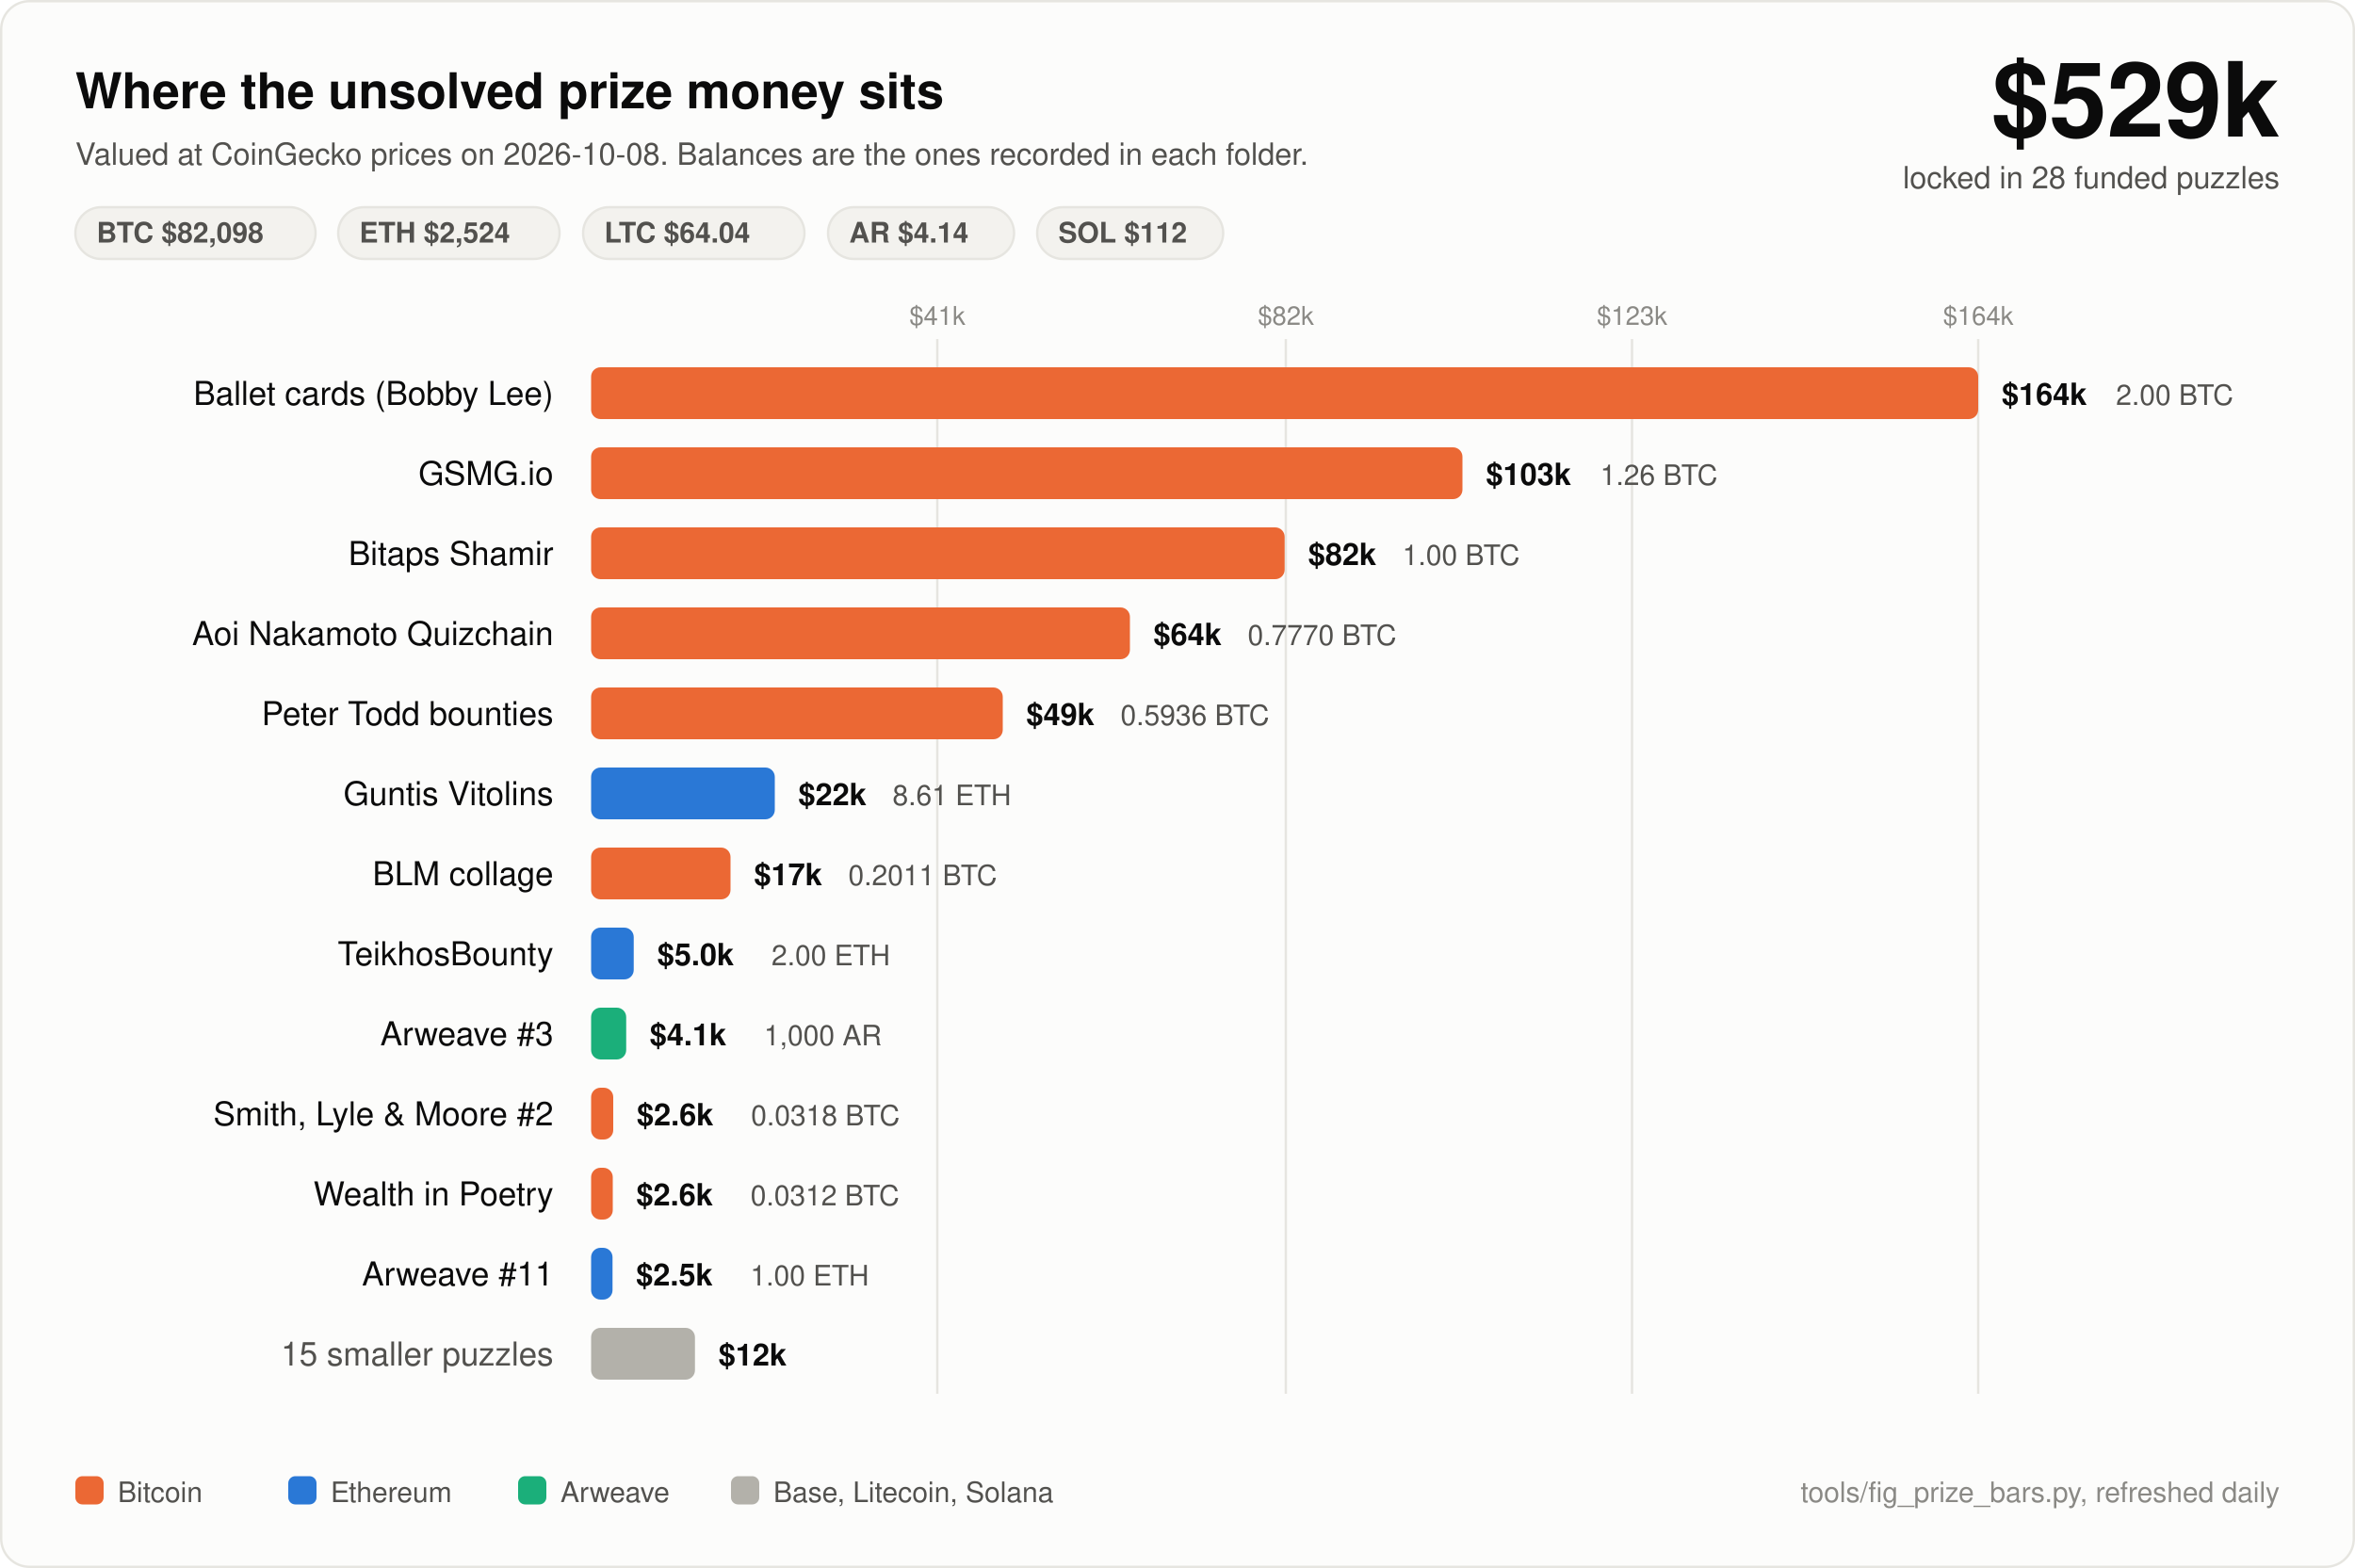
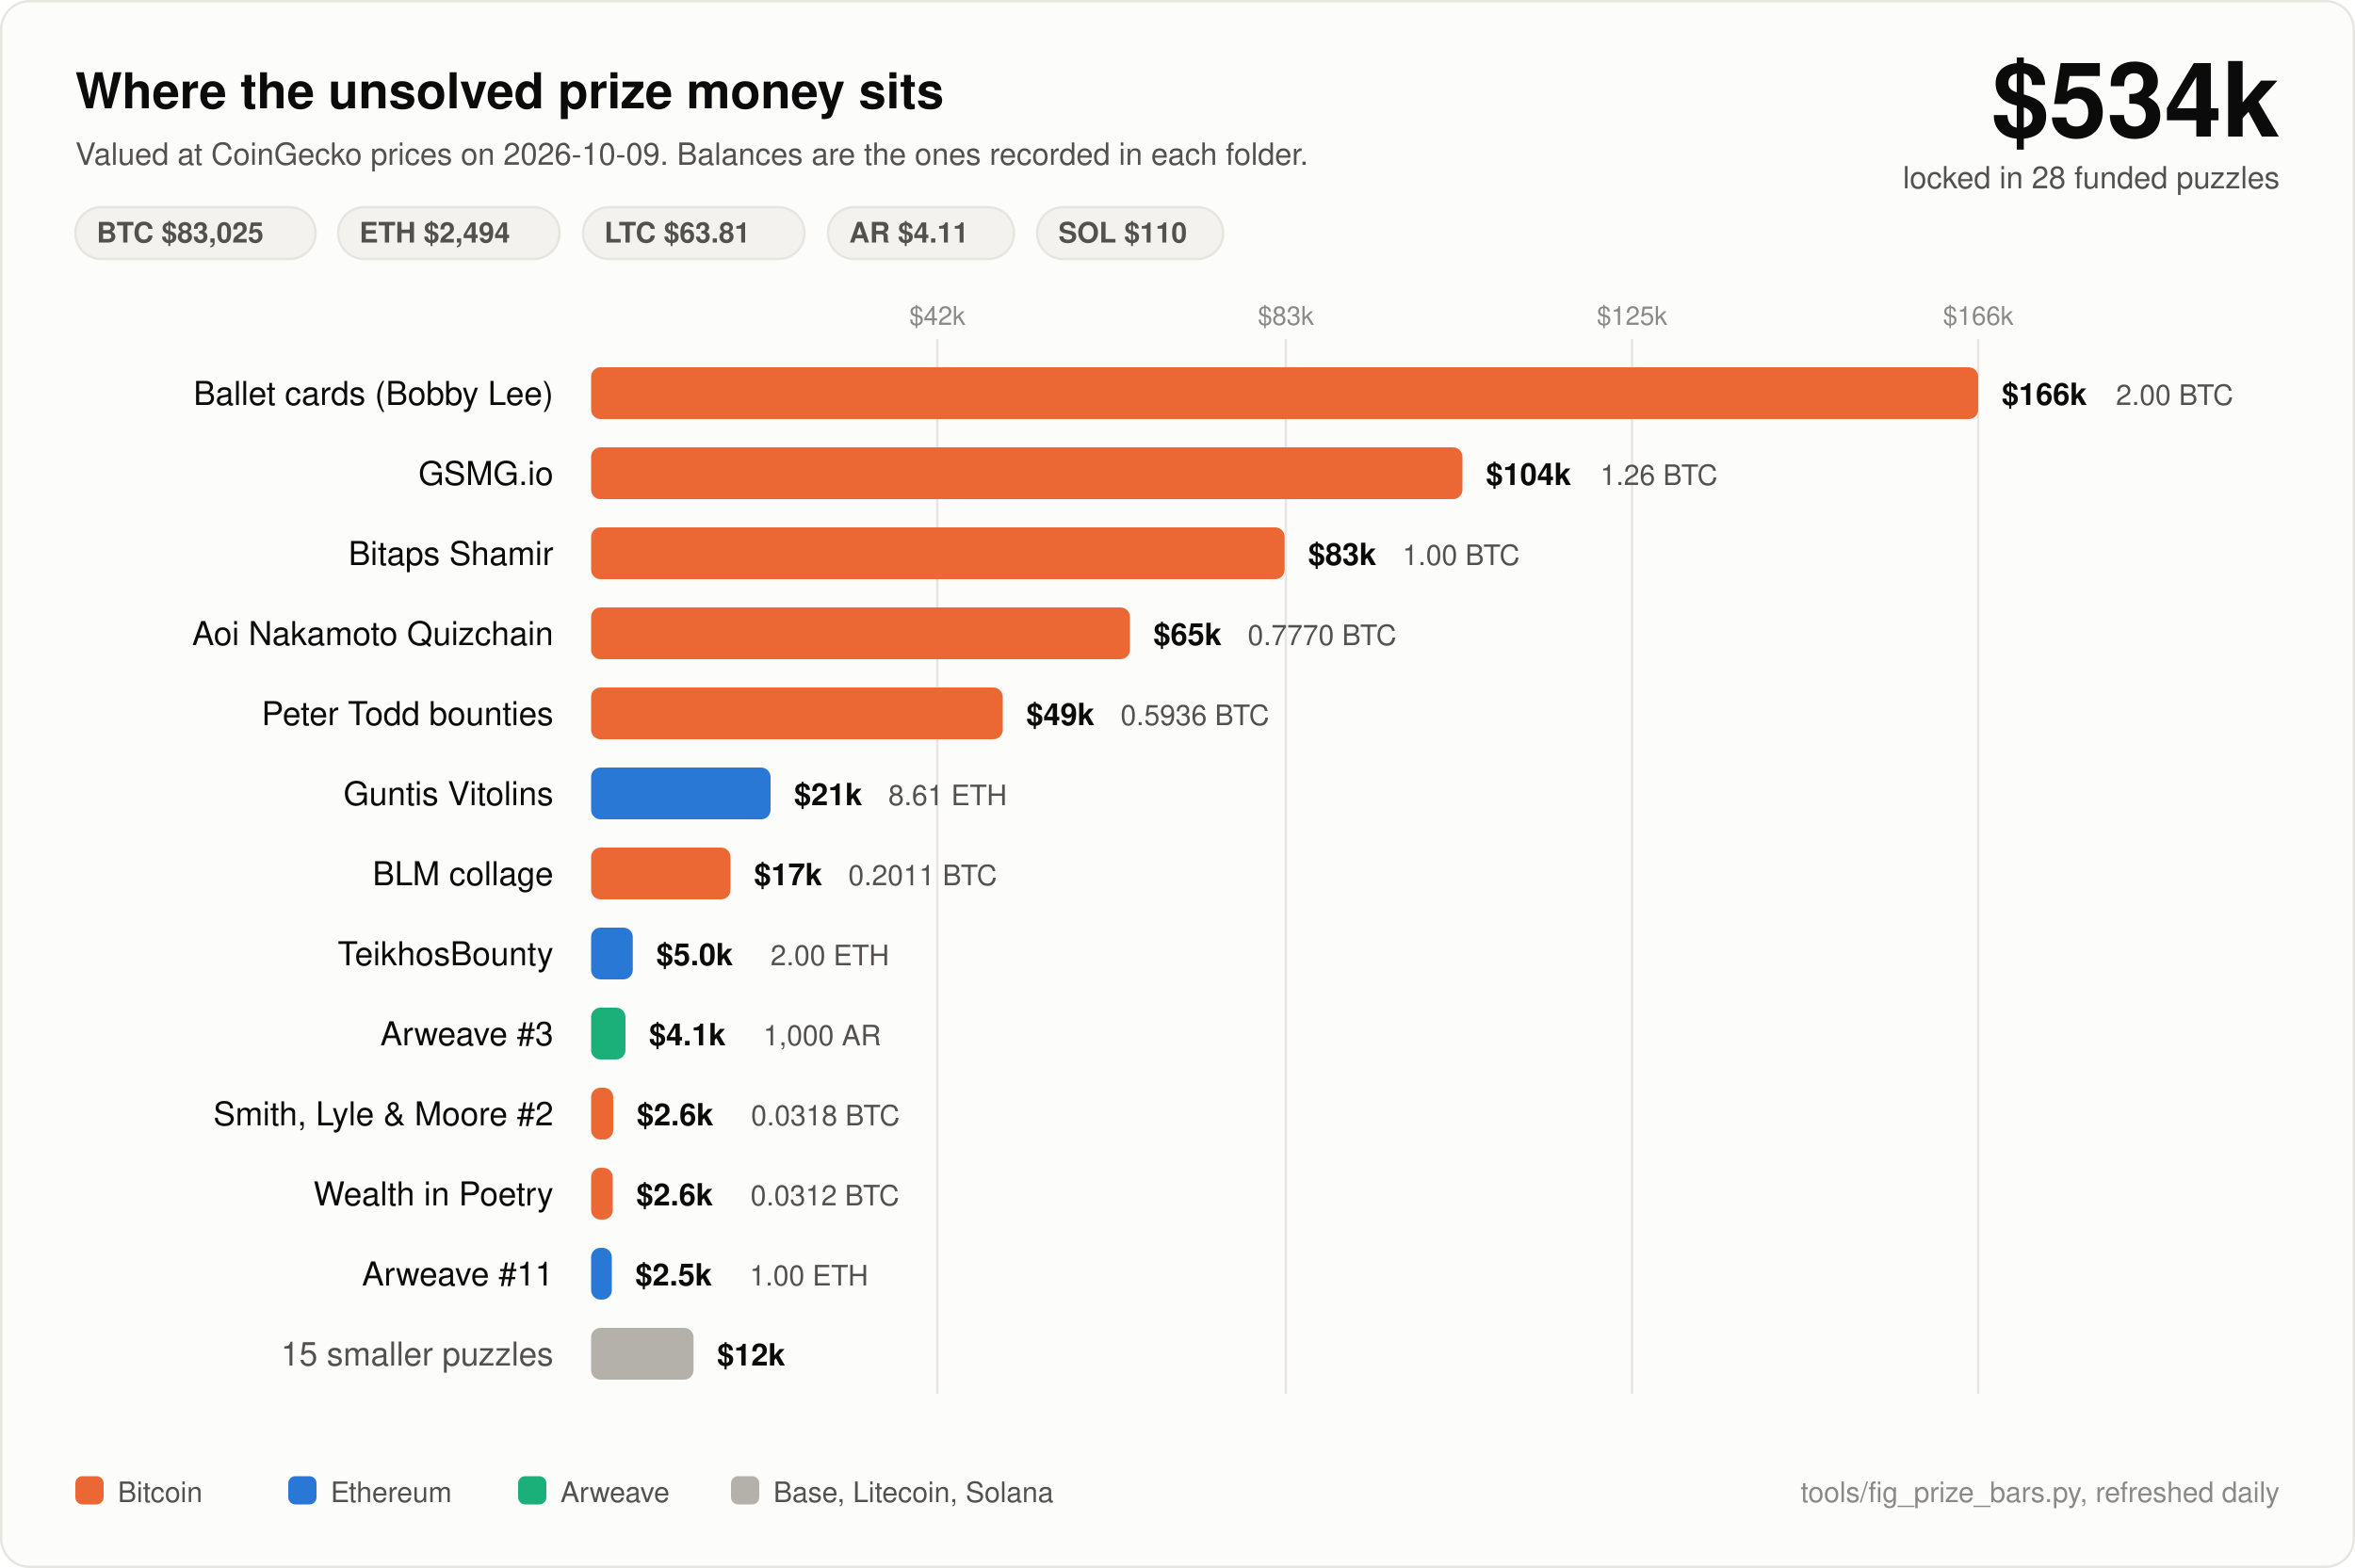
<svg xmlns="http://www.w3.org/2000/svg" width="1000" height="666" viewBox="0 0 1000 666" font-family="ui-sans-serif, -apple-system, Segoe UI, Helvetica, Arial, sans-serif">
  <rect x="0.5" y="0.5" width="999" height="665" rx="12" fill="#fcfcfb" stroke="#e6e5e0" />
  <text x="32" y="46" fill="#0b0b0b" font-size="21" font-weight="700">Where the unsolved prize money sits</text>
-   <text x="32" y="70" fill="#52514e" font-size="13">Valued at CoinGecko prices on 2026-10-08. Balances are the ones recorded in each folder.</text>
-   <text x="968" y="58" fill="#0b0b0b" font-size="44" font-weight="700" text-anchor="end">$529k</text>
+   <text x="32" y="70" fill="#52514e" font-size="13">Valued at CoinGecko prices on 2026-10-09. Balances are the ones recorded in each folder.</text>
+   <text x="968" y="58" fill="#0b0b0b" font-size="44" font-weight="700" text-anchor="end">$534k</text>
  <text x="968" y="80" fill="#52514e" font-size="13" text-anchor="end">locked in 28 funded puzzles</text>
  <rect x="32" y="88" width="102" height="22" rx="11" fill="#f3f2ee" stroke="#e6e5e0" />
-   <text x="41" y="103" fill="#52514e" font-size="12" font-weight="600">BTC $82,098</text>
+   <text x="41" y="103" fill="#52514e" font-size="12" font-weight="600">BTC $83,025</text>
  <rect x="143.6" y="88" width="94" height="22" rx="11" fill="#f3f2ee" stroke="#e6e5e0" />
-   <text x="152.6" y="103" fill="#52514e" font-size="12" font-weight="600">ETH $2,524</text>
+   <text x="152.6" y="103" fill="#52514e" font-size="12" font-weight="600">ETH $2,494</text>
  <rect x="247.6" y="88" width="94" height="22" rx="11" fill="#f3f2ee" stroke="#e6e5e0" />
-   <text x="256.6" y="103" fill="#52514e" font-size="12" font-weight="600">LTC $64.04</text>
+   <text x="256.6" y="103" fill="#52514e" font-size="12" font-weight="600">LTC $63.81</text>
  <rect x="351.6" y="88" width="79" height="22" rx="11" fill="#f3f2ee" stroke="#e6e5e0" />
-   <text x="360.6" y="103" fill="#52514e" font-size="12" font-weight="600">AR $4.14</text>
+   <text x="360.6" y="103" fill="#52514e" font-size="12" font-weight="600">AR $4.11</text>
  <rect x="440.4" y="88" width="79" height="22" rx="11" fill="#f3f2ee" stroke="#e6e5e0" />
-   <text x="449.4" y="103" fill="#52514e" font-size="12" font-weight="600">SOL $112</text>
+   <text x="449.4" y="103" fill="#52514e" font-size="12" font-weight="600">SOL $110</text>
  <line x1="398" y1="144" x2="398" y2="592" stroke="#e6e5e0" stroke-width="1" />
-   <text x="398" y="138" fill="#8a8985" font-size="11" text-anchor="middle">$41k</text>
+   <text x="398" y="138" fill="#8a8985" font-size="11" text-anchor="middle">$42k</text>
  <line x1="546" y1="144" x2="546" y2="592" stroke="#e6e5e0" stroke-width="1" />
-   <text x="546" y="138" fill="#8a8985" font-size="11" text-anchor="middle">$82k</text>
+   <text x="546" y="138" fill="#8a8985" font-size="11" text-anchor="middle">$83k</text>
  <line x1="693" y1="144" x2="693" y2="592" stroke="#e6e5e0" stroke-width="1" />
-   <text x="693" y="138" fill="#8a8985" font-size="11" text-anchor="middle">$123k</text>
+   <text x="693" y="138" fill="#8a8985" font-size="11" text-anchor="middle">$125k</text>
  <line x1="840" y1="144" x2="840" y2="592" stroke="#e6e5e0" stroke-width="1" />
-   <text x="840" y="138" fill="#8a8985" font-size="11" text-anchor="middle">$164k</text>
+   <text x="840" y="138" fill="#8a8985" font-size="11" text-anchor="middle">$166k</text>
  <text x="235" y="172" fill="#0b0b0b" font-size="14" text-anchor="end">Ballet cards (Bobby Lee)</text>
  <rect x="251" y="156" width="589.0" height="22" rx="4" fill="#eb6834" />
-   <text x="850.0" y="172" fill="#0b0b0b" font-size="13" font-weight="600">$164k</text>
+   <text x="850.0" y="172" fill="#0b0b0b" font-size="13" font-weight="600">$166k</text>
  <text x="898.5" y="172" fill="#52514e" font-size="12">2.00 BTC</text>
  <text x="235" y="206" fill="#0b0b0b" font-size="14" text-anchor="end">GSMG.io</text>
  <rect x="251" y="190" width="370.0" height="22" rx="4" fill="#eb6834" />
-   <text x="631.0" y="206" fill="#0b0b0b" font-size="13" font-weight="600">$103k</text>
+   <text x="631.0" y="206" fill="#0b0b0b" font-size="13" font-weight="600">$104k</text>
  <text x="679.5" y="206" fill="#52514e" font-size="12">1.26 BTC</text>
  <text x="235" y="240" fill="#0b0b0b" font-size="14" text-anchor="end">Bitaps Shamir</text>
  <rect x="251" y="224" width="294.5" height="22" rx="4" fill="#eb6834" />
-   <text x="555.5" y="240" fill="#0b0b0b" font-size="13" font-weight="600">$82k</text>
+   <text x="555.5" y="240" fill="#0b0b0b" font-size="13" font-weight="600">$83k</text>
  <text x="595.5" y="240" fill="#52514e" font-size="12">1.00 BTC</text>
  <text x="235" y="274" fill="#0b0b0b" font-size="14" text-anchor="end">Aoi Nakamoto Quizchain</text>
  <rect x="251" y="258" width="228.8" height="22" rx="4" fill="#eb6834" />
-   <text x="489.8" y="274" fill="#0b0b0b" font-size="13" font-weight="600">$64k</text>
+   <text x="489.8" y="274" fill="#0b0b0b" font-size="13" font-weight="600">$65k</text>
  <text x="529.8" y="274" fill="#52514e" font-size="12">0.7770 BTC</text>
  <text x="235" y="308" fill="#0b0b0b" font-size="14" text-anchor="end">Peter Todd bounties</text>
  <rect x="251" y="292" width="174.8" height="22" rx="4" fill="#eb6834" />
  <text x="435.8" y="308" fill="#0b0b0b" font-size="13" font-weight="600">$49k</text>
  <text x="475.8" y="308" fill="#52514e" font-size="12">0.5936 BTC</text>
  <text x="235" y="342" fill="#0b0b0b" font-size="14" text-anchor="end">Guntis Vitolins</text>
-   <rect x="251" y="326" width="78.0" height="22" rx="4" fill="#2a78d6" />
-   <text x="339.0" y="342" fill="#0b0b0b" font-size="13" font-weight="600">$22k</text>
-   <text x="379.0" y="342" fill="#52514e" font-size="12">8.61 ETH</text>
+   <rect x="251" y="326" width="76.2" height="22" rx="4" fill="#2a78d6" />
+   <text x="337.2" y="342" fill="#0b0b0b" font-size="13" font-weight="600">$21k</text>
+   <text x="377.2" y="342" fill="#52514e" font-size="12">8.61 ETH</text>
  <text x="235" y="376" fill="#0b0b0b" font-size="14" text-anchor="end">BLM collage</text>
  <rect x="251" y="360" width="59.2" height="22" rx="4" fill="#eb6834" />
  <text x="320.2" y="376" fill="#0b0b0b" font-size="13" font-weight="600">$17k</text>
  <text x="360.2" y="376" fill="#52514e" font-size="12">0.2011 BTC</text>
  <text x="235" y="410" fill="#0b0b0b" font-size="14" text-anchor="end">TeikhosBounty</text>
-   <rect x="251" y="394" width="18.1" height="22" rx="4" fill="#2a78d6" />
-   <text x="279.1" y="410" fill="#0b0b0b" font-size="13" font-weight="600">$5.0k</text>
-   <text x="327.6" y="410" fill="#52514e" font-size="12">2.00 ETH</text>
+   <rect x="251" y="394" width="17.7" height="22" rx="4" fill="#2a78d6" />
+   <text x="278.7" y="410" fill="#0b0b0b" font-size="13" font-weight="600">$5.0k</text>
+   <text x="327.2" y="410" fill="#52514e" font-size="12">2.00 ETH</text>
  <text x="235" y="444" fill="#0b0b0b" font-size="14" text-anchor="end">Arweave #3</text>
-   <rect x="251" y="428" width="14.9" height="22" rx="4" fill="#1baf7a" />
-   <text x="275.9" y="444" fill="#0b0b0b" font-size="13" font-weight="600">$4.1k</text>
-   <text x="324.4" y="444" fill="#52514e" font-size="12">1,000 AR</text>
+   <rect x="251" y="428" width="14.6" height="22" rx="4" fill="#1baf7a" />
+   <text x="275.6" y="444" fill="#0b0b0b" font-size="13" font-weight="600">$4.1k</text>
+   <text x="324.1" y="444" fill="#52514e" font-size="12">1,000 AR</text>
  <text x="235" y="478" fill="#0b0b0b" font-size="14" text-anchor="end">Smith, Lyle &amp; Moore #2</text>
  <rect x="251" y="462" width="9.4" height="22" rx="4" fill="#eb6834" />
  <text x="270.4" y="478" fill="#0b0b0b" font-size="13" font-weight="600">$2.6k</text>
  <text x="318.9" y="478" fill="#52514e" font-size="12">0.0318 BTC</text>
  <text x="235" y="512" fill="#0b0b0b" font-size="14" text-anchor="end">Wealth in Poetry</text>
  <rect x="251" y="496" width="9.2" height="22" rx="4" fill="#eb6834" />
  <text x="270.2" y="512" fill="#0b0b0b" font-size="13" font-weight="600">$2.6k</text>
  <text x="318.7" y="512" fill="#52514e" font-size="12">0.0312 BTC</text>
  <text x="235" y="546" fill="#0b0b0b" font-size="14" text-anchor="end">Arweave #11</text>
-   <rect x="251" y="530" width="9.1" height="22" rx="4" fill="#2a78d6" />
-   <text x="270.1" y="546" fill="#0b0b0b" font-size="13" font-weight="600">$2.5k</text>
-   <text x="318.6" y="546" fill="#52514e" font-size="12">1.00 ETH</text>
+   <rect x="251" y="530" width="8.8" height="22" rx="4" fill="#2a78d6" />
+   <text x="269.8" y="546" fill="#0b0b0b" font-size="13" font-weight="600">$2.5k</text>
+   <text x="318.3" y="546" fill="#52514e" font-size="12">1.00 ETH</text>
  <text x="235" y="580" fill="#52514e" font-size="14" text-anchor="end">15 smaller puzzles</text>
-   <rect x="251" y="564" width="44.1" height="22" rx="4" fill="#b3b1aa" />
-   <text x="305.1" y="580" fill="#0b0b0b" font-size="13" font-weight="600">$12k</text>
+   <rect x="251" y="564" width="43.5" height="22" rx="4" fill="#b3b1aa" />
+   <text x="304.5" y="580" fill="#0b0b0b" font-size="13" font-weight="600">$12k</text>
  <rect x="32" y="627" width="12" height="12" rx="3" fill="#eb6834" />
  <text x="50" y="638" fill="#52514e" font-size="12">Bitcoin</text>
  <rect x="122.4" y="627" width="12" height="12" rx="3" fill="#2a78d6" />
  <text x="140.4" y="638" fill="#52514e" font-size="12">Ethereum</text>
  <rect x="220.0" y="627" width="12" height="12" rx="3" fill="#1baf7a" />
  <text x="238.0" y="638" fill="#52514e" font-size="12">Arweave</text>
  <rect x="310.4" y="627" width="12" height="12" rx="3" fill="#b3b1aa" />
  <text x="328.4" y="638" fill="#52514e" font-size="12">Base, Litecoin, Solana</text>
  <text x="968" y="638" fill="#8a8985" font-size="12" text-anchor="end">tools/fig_prize_bars.py, refreshed daily</text>
</svg>
